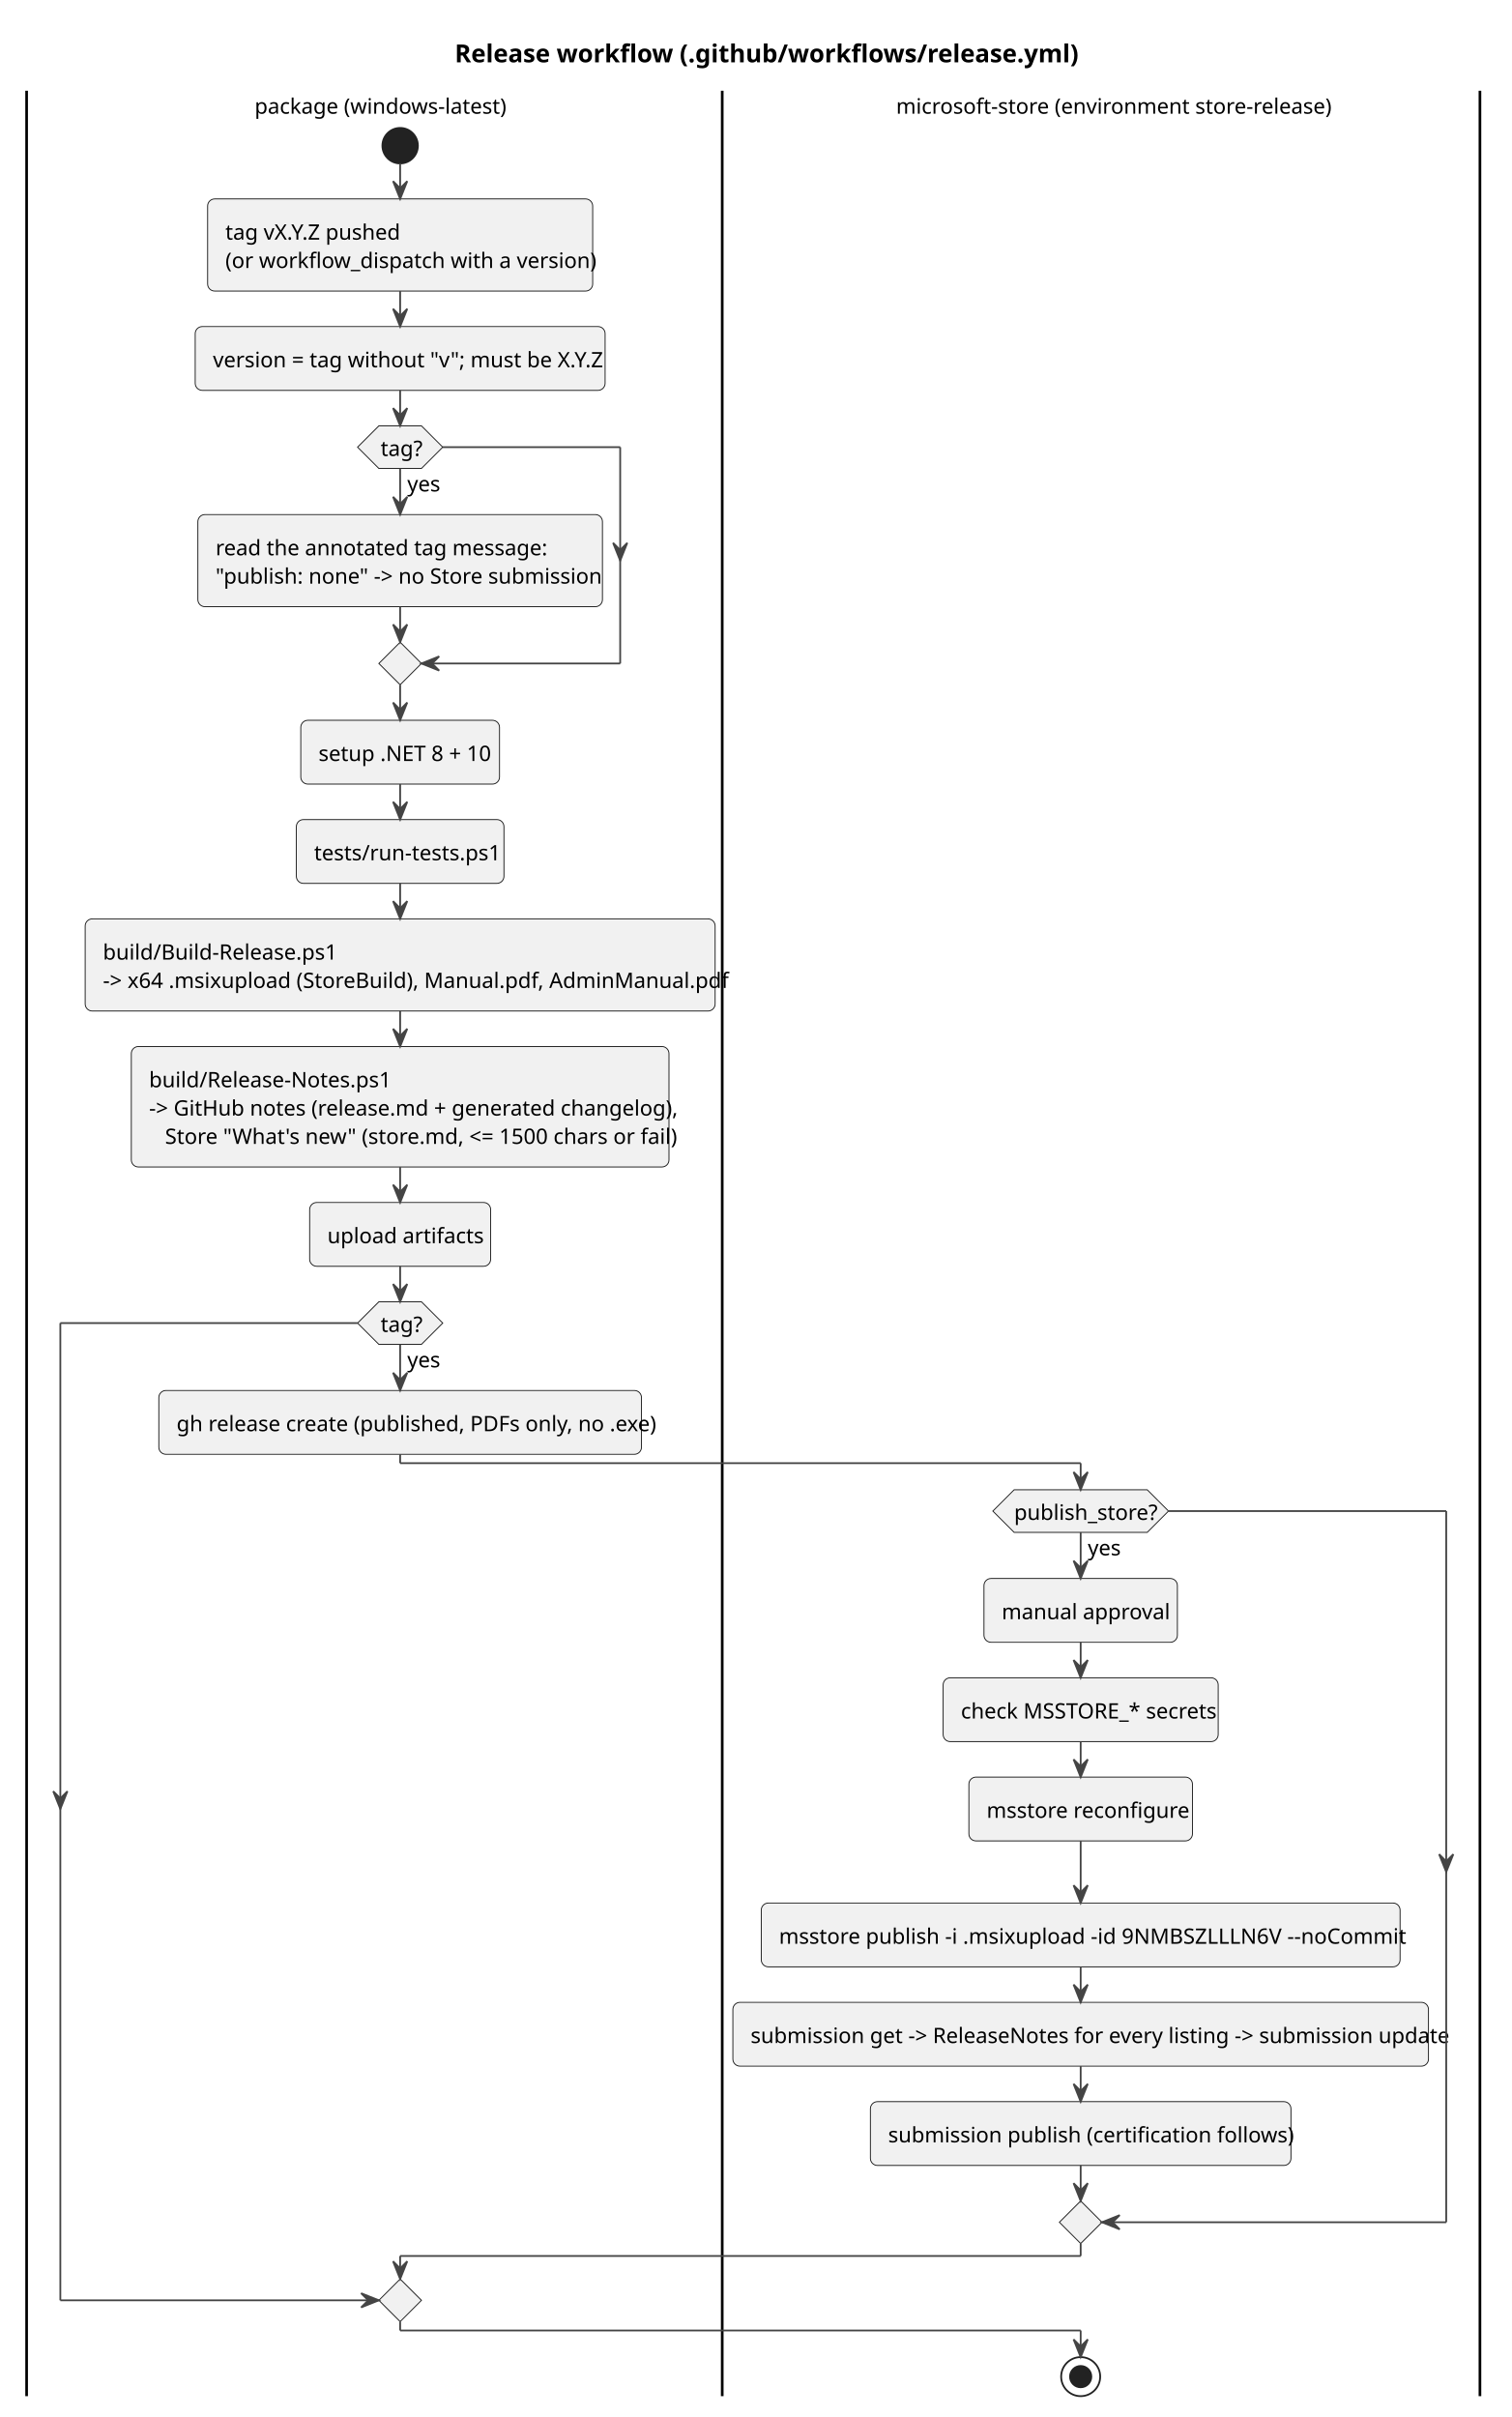
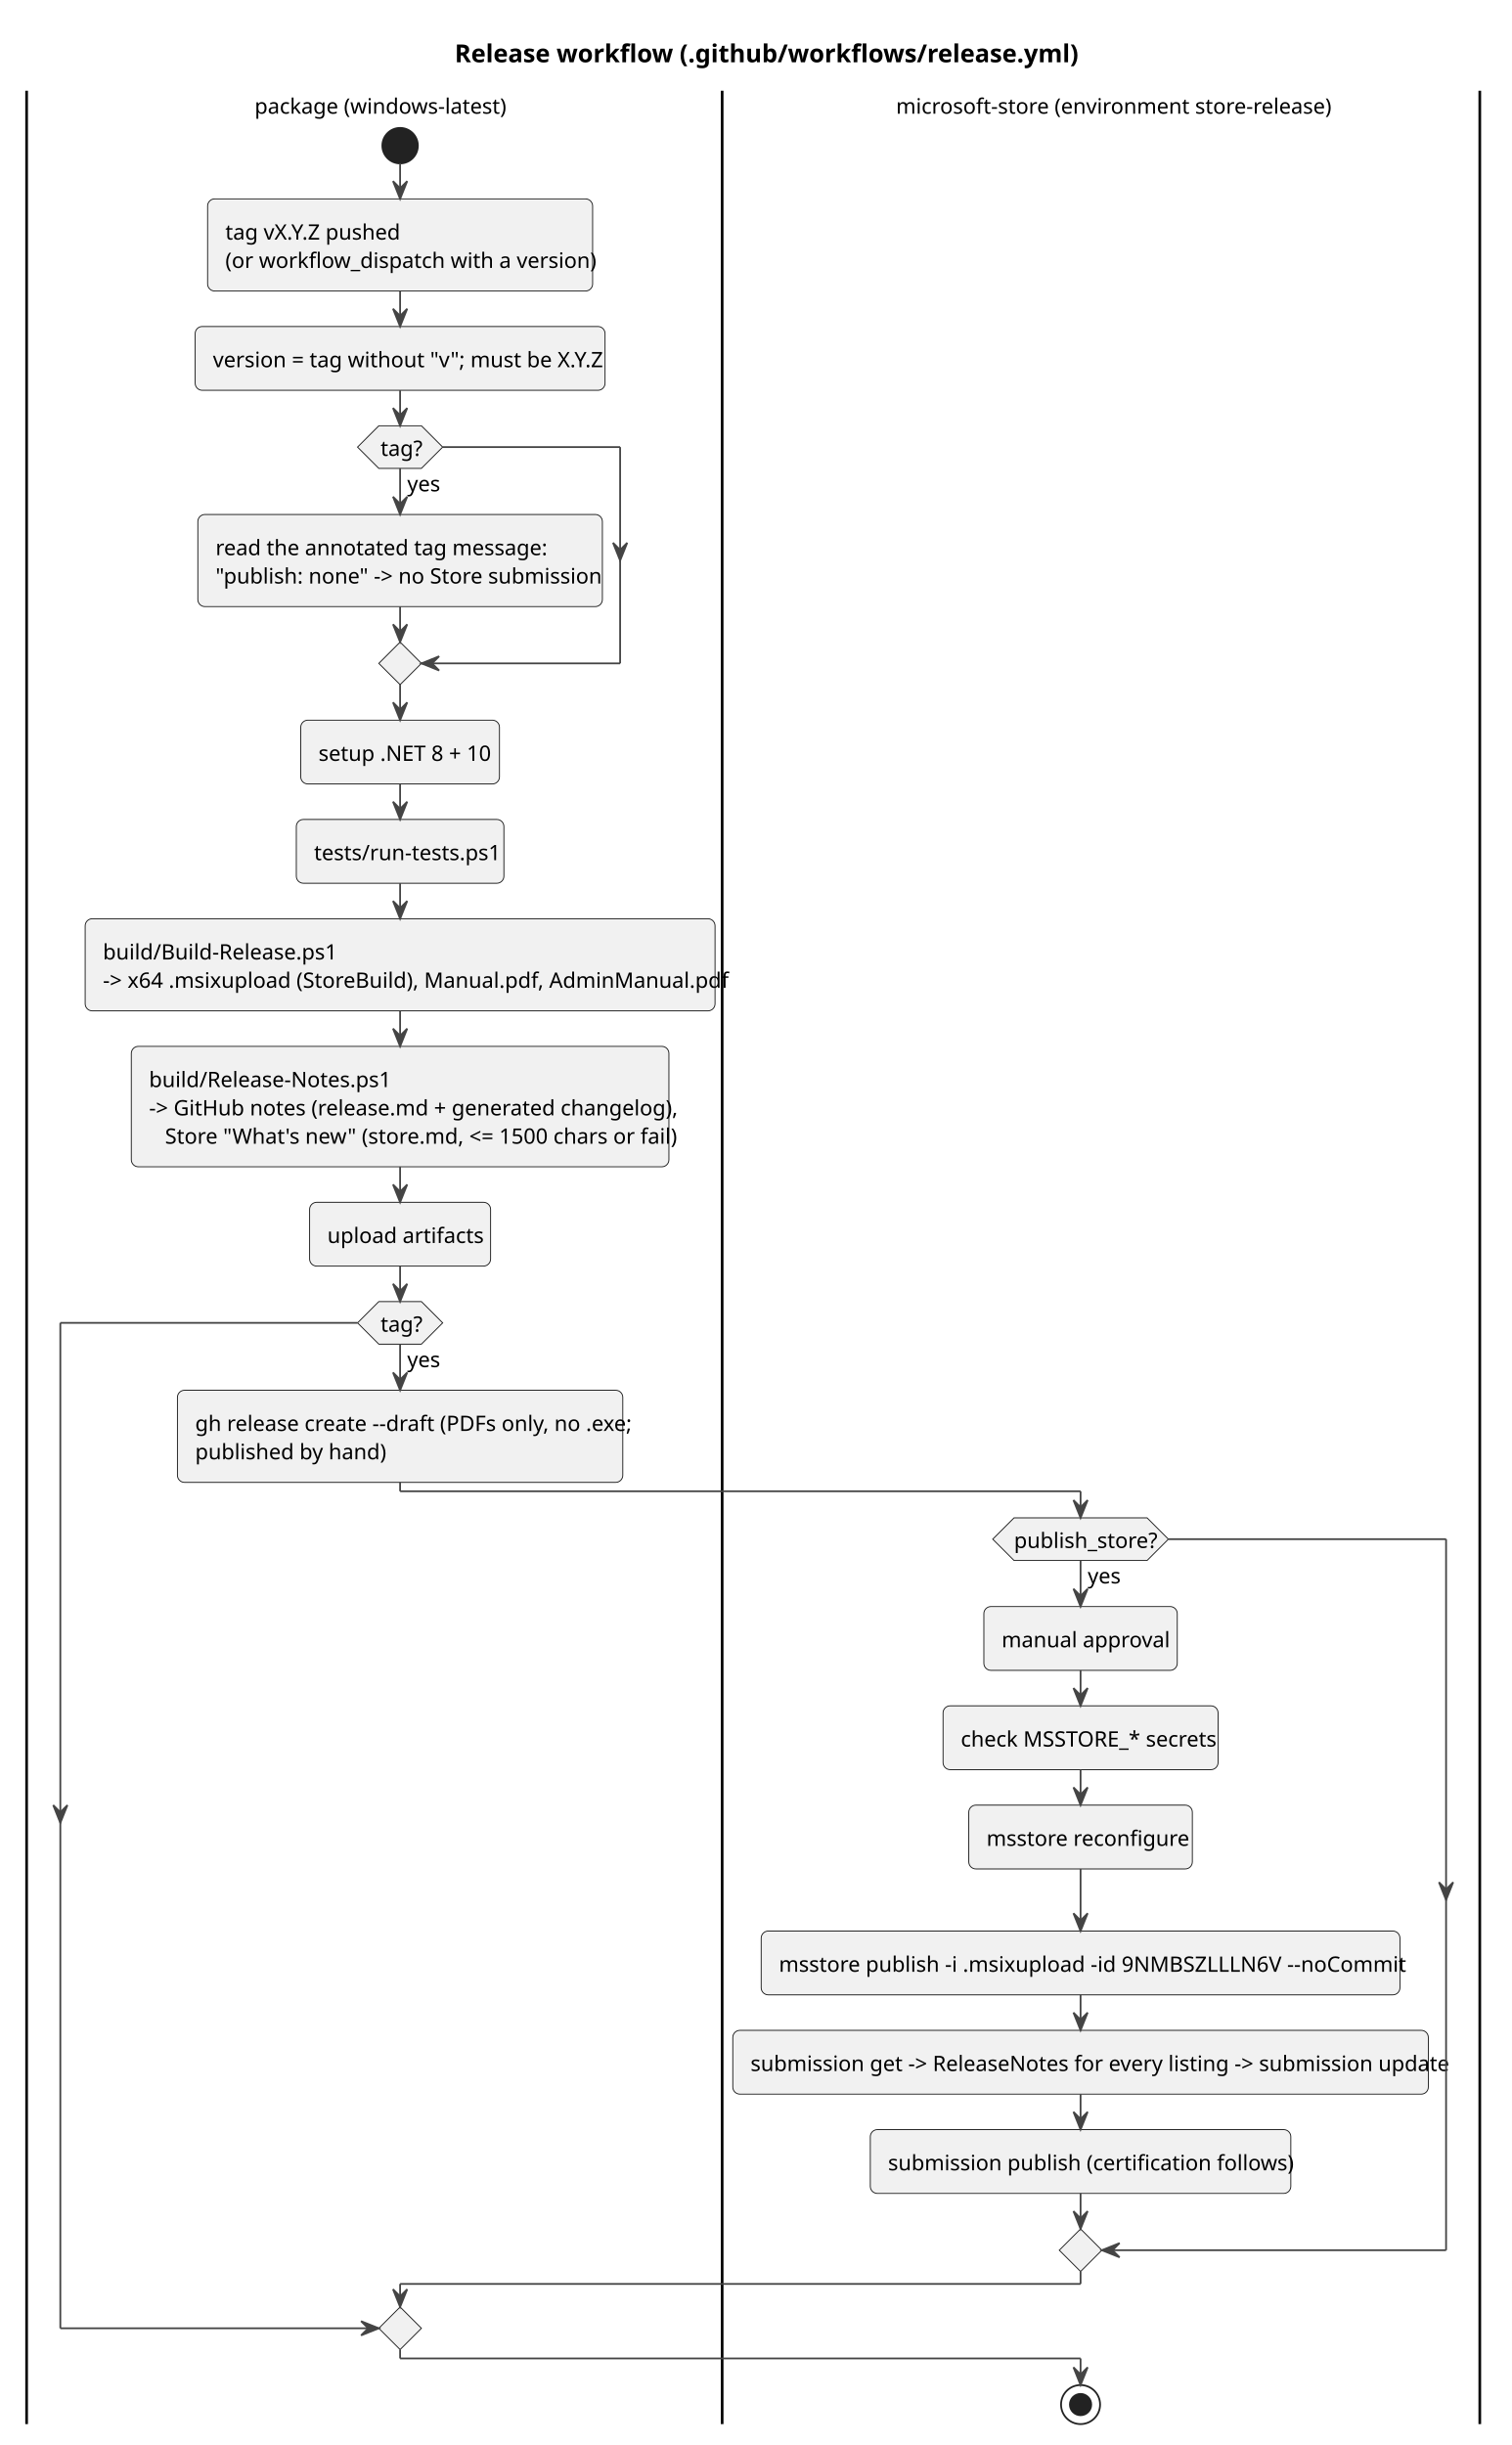
- <svg xmlns="http://www.w3.org/2000/svg" contentStyleType="text/css" height="1362px" preserveAspectRatio="none" style="width:852px;height:1362px;background:#FFFFFF;" version="1.1" viewBox="0 0 852 1362" width="852px" zoomAndPan="magnify">
+ <svg xmlns="http://www.w3.org/2000/svg" contentStyleType="text/css" height="1378px" preserveAspectRatio="none" style="width:852px;height:1378px;background:#FFFFFF;" version="1.1" viewBox="0 0 852 1378" width="852px" zoomAndPan="magnify">
  <defs />
  <g>
    <text fill="#000000" font-family="Segoe UI" font-size="14" font-weight="bold" lengthAdjust="spacing" textLength="337" x="256.25" y="35.107">Release workflow (.github/workflows/release.yml)</text>
    <rect fill="none" height="15.961" style="stroke:none;stroke-width:1.0;" width="819.5" x="15" y="51.133" />
    <ellipse cx="225.5" cy="82.094" fill="#222222" rx="10" ry="10" style="stroke:#222222;stroke-width:1.0;" />
    <rect fill="#F1F1F1" height="51.922" rx="4" ry="4" style="stroke:#181818;stroke-width:0.5;" width="217" x="117" y="112.094" />
    <text fill="#000000" font-family="Segoe UI" font-size="12" lengthAdjust="spacing" textLength="95" x="127" y="135.043">tag vX.Y.Z pushed</text>
    <text fill="#000000" font-family="Segoe UI" font-size="12" lengthAdjust="spacing" textLength="197" x="127" y="151.004">(or workflow_dispatch with a version)</text>
    <rect fill="#F1F1F1" height="35.961" rx="4" ry="4" style="stroke:#181818;stroke-width:0.5;" width="231" x="110" y="184.016" />
    <text fill="#000000" font-family="Segoe UI" font-size="12" lengthAdjust="spacing" textLength="211" x="120" y="206.965">version = tag without "v"; must be X.Y.Z</text>
    <rect fill="#F1F1F1" height="51.922" rx="4" ry="4" style="stroke:#181818;stroke-width:0.5;" width="228" x="111.5" y="289.957" />
    <text fill="#000000" font-family="Segoe UI" font-size="12" lengthAdjust="spacing" textLength="172" x="121.5" y="312.906">read the annotated tag message:</text>
    <text fill="#000000" font-family="Segoe UI" font-size="12" lengthAdjust="spacing" textLength="208" x="121.5" y="328.867">"publish: none" -&gt; no Store submission</text>
    <polygon fill="#F1F1F1" points="213.5,239.977,237.5,239.977,249.5,251.977,237.5,263.977,213.5,263.977,201.5,251.977,213.5,239.977" style="stroke:#181818;stroke-width:0.5;" />
    <text fill="#000000" font-family="Segoe UI" font-size="12" lengthAdjust="spacing" textLength="17" x="229.5" y="276.926">yes</text>
    <text fill="#000000" font-family="Segoe UI" font-size="12" lengthAdjust="spacing" textLength="22" x="214.5" y="256.945">tag?</text>
    <polygon fill="#F1F1F1" points="225.5,361.879,237.5,373.879,225.5,385.879,213.5,373.879,225.5,361.879" style="stroke:#181818;stroke-width:0.5;" />
    <rect fill="#F1F1F1" height="35.961" rx="4" ry="4" style="stroke:#181818;stroke-width:0.5;" width="112" x="169.5" y="405.879" />
    <text fill="#000000" font-family="Segoe UI" font-size="12" lengthAdjust="spacing" textLength="92" x="179.5" y="428.828">setup .NET 8 + 10</text>
    <rect fill="#F1F1F1" height="35.961" rx="4" ry="4" style="stroke:#181818;stroke-width:0.5;" width="117" x="167" y="461.84" />
    <text fill="#000000" font-family="Segoe UI" font-size="12" lengthAdjust="spacing" textLength="97" x="177" y="484.789">tests/run-tests.ps1</text>
    <rect fill="#F1F1F1" height="51.922" rx="4" ry="4" style="stroke:#181818;stroke-width:0.5;" width="355" x="48" y="517.801" />
    <text fill="#000000" font-family="Segoe UI" font-size="12" lengthAdjust="spacing" textLength="124" x="58" y="540.75">build/Build-Release.ps1</text>
    <text fill="#000000" font-family="Segoe UI" font-size="12" lengthAdjust="spacing" textLength="335" x="58" y="556.711">-&gt; x64 .msixupload (StoreBuild), Manual.pdf, AdminManual.pdf</text>
    <rect fill="#F1F1F1" height="67.883" rx="4" ry="4" style="stroke:#181818;stroke-width:0.5;" width="303" x="74" y="589.723" />
    <text fill="#000000" font-family="Segoe UI" font-size="12" lengthAdjust="spacing" textLength="128" x="84" y="612.672">build/Release-Notes.ps1</text>
    <text fill="#000000" font-family="Segoe UI" font-size="12" lengthAdjust="spacing" textLength="283" x="84" y="628.633">-&gt; GitHub notes (release.md + generated changelog),</text>
    <text fill="#000000" font-family="Segoe UI" font-size="12" lengthAdjust="spacing" textLength="272" x="93" y="644.594">Store "What's new" (store.md, &lt;= 1500 chars or fail)</text>
    <rect fill="#F1F1F1" height="35.961" rx="4" ry="4" style="stroke:#181818;stroke-width:0.5;" width="102" x="174.5" y="677.606" />
    <text fill="#000000" font-family="Segoe UI" font-size="12" lengthAdjust="spacing" textLength="82" x="184.5" y="700.555">upload artifacts</text>
-     <rect fill="#F1F1F1" height="35.961" rx="4" ry="4" style="stroke:#181818;stroke-width:0.5;" width="272" x="89.5" y="783.547" />
-     <text fill="#000000" font-family="Segoe UI" font-size="12" lengthAdjust="spacing" textLength="252" x="99.5" y="806.496">gh release create (published, PDFs only, no .exe)</text>
+     <rect fill="#F1F1F1" height="51.922" rx="4" ry="4" style="stroke:#181818;stroke-width:0.5;" width="251" x="100" y="783.547" />
+     <text fill="#000000" font-family="Segoe UI" font-size="12" lengthAdjust="spacing" textLength="231" x="110" y="806.496">gh release create --draft (PDFs only, no .exe;</text>
+     <text fill="#000000" font-family="Segoe UI" font-size="12" lengthAdjust="spacing" textLength="102" x="110" y="822.457">published by hand)</text>
    <polygon fill="#F1F1F1" points="213.5,733.566,237.5,733.566,249.5,745.566,237.5,757.566,213.5,757.566,201.5,745.566,213.5,733.566" style="stroke:#181818;stroke-width:0.5;" />
    <text fill="#000000" font-family="Segoe UI" font-size="12" lengthAdjust="spacing" textLength="17" x="229.5" y="770.516">yes</text>
    <text fill="#000000" font-family="Segoe UI" font-size="12" lengthAdjust="spacing" textLength="22" x="214.5" y="750.535">tag?</text>
-     <polygon fill="#F1F1F1" points="225.5,1284.254,237.5,1296.254,225.5,1308.254,213.5,1296.254,225.5,1284.254" style="stroke:#181818;stroke-width:0.5;" />
-     <line style="stroke:#000000;stroke-width:1.5;" x1="15" x2="15" y1="51.133" y2="1350.254" />
-     <rect fill="#F1F1F1" height="35.961" rx="4" ry="4" style="stroke:#181818;stroke-width:0.5;" width="109" x="554.5" y="889.488" />
-     <text fill="#000000" font-family="Segoe UI" font-size="12" lengthAdjust="spacing" textLength="89" x="564.5" y="912.438">manual approval</text>
-     <rect fill="#F1F1F1" height="35.961" rx="4" ry="4" style="stroke:#181818;stroke-width:0.5;" width="155" x="531.5" y="945.449" />
-     <text fill="#000000" font-family="Segoe UI" font-size="12" lengthAdjust="spacing" textLength="135" x="541.5" y="968.398">check MSSTORE_* secrets</text>
-     <rect fill="#F1F1F1" height="35.961" rx="4" ry="4" style="stroke:#181818;stroke-width:0.5;" width="126" x="546" y="1001.41" />
-     <text fill="#000000" font-family="Segoe UI" font-size="12" lengthAdjust="spacing" textLength="106" x="556" y="1024.359">msstore reconfigure</text>
-     <rect fill="#F1F1F1" height="35.961" rx="4" ry="4" style="stroke:#181818;stroke-width:0.5;" width="360" x="429" y="1072.371" />
-     <text fill="#000000" font-family="Segoe UI" font-size="12" lengthAdjust="spacing" textLength="340" x="439" y="1095.32">msstore publish -i .msixupload -id 9NMBSZLLLN6V --noCommit</text>
-     <rect fill="#F1F1F1" height="35.961" rx="4" ry="4" style="stroke:#181818;stroke-width:0.5;" width="392" x="413" y="1128.332" />
-     <text fill="#000000" font-family="Segoe UI" font-size="12" lengthAdjust="spacing" textLength="372" x="423" y="1151.281">submission get -&gt; ReleaseNotes for every listing -&gt; submission update</text>
-     <rect fill="#F1F1F1" height="35.961" rx="4" ry="4" style="stroke:#181818;stroke-width:0.5;" width="237" x="490.5" y="1184.293" />
-     <text fill="#000000" font-family="Segoe UI" font-size="12" lengthAdjust="spacing" textLength="217" x="500.5" y="1207.242">submission publish (certification follows)</text>
-     <polygon fill="#F1F1F1" points="571.5,839.508,646.5,839.508,658.5,851.508,646.5,863.508,571.5,863.508,559.5,851.508,571.5,839.508" style="stroke:#181818;stroke-width:0.5;" />
-     <text fill="#000000" font-family="Segoe UI" font-size="12" lengthAdjust="spacing" textLength="17" x="613" y="876.457">yes</text>
-     <text fill="#000000" font-family="Segoe UI" font-size="12" lengthAdjust="spacing" textLength="75" x="571.5" y="856.477">publish_store?</text>
-     <polygon fill="#F1F1F1" points="609,1240.254,621,1252.254,609,1264.254,597,1252.254,609,1240.254" style="stroke:#181818;stroke-width:0.5;" />
-     <ellipse cx="609" cy="1339.254" fill="none" rx="11" ry="11" style="stroke:#222222;stroke-width:1.0;" />
-     <ellipse cx="609" cy="1339.254" fill="#222222" rx="6" ry="6" style="stroke:#222222;stroke-width:1.0;" />
-     <line style="stroke:#000000;stroke-width:1.5;" x1="407" x2="407" y1="51.133" y2="1350.254" />
-     <line style="stroke:#000000;stroke-width:1.5;" x1="834" x2="834" y1="51.133" y2="1350.254" />
+     <polygon fill="#F1F1F1" points="225.5,1300.215,237.5,1312.215,225.5,1324.215,213.5,1312.215,225.5,1300.215" style="stroke:#181818;stroke-width:0.5;" />
+     <line style="stroke:#000000;stroke-width:1.5;" x1="15" x2="15" y1="51.133" y2="1366.215" />
+     <rect fill="#F1F1F1" height="35.961" rx="4" ry="4" style="stroke:#181818;stroke-width:0.5;" width="109" x="554.5" y="905.449" />
+     <text fill="#000000" font-family="Segoe UI" font-size="12" lengthAdjust="spacing" textLength="89" x="564.5" y="928.398">manual approval</text>
+     <rect fill="#F1F1F1" height="35.961" rx="4" ry="4" style="stroke:#181818;stroke-width:0.5;" width="155" x="531.5" y="961.41" />
+     <text fill="#000000" font-family="Segoe UI" font-size="12" lengthAdjust="spacing" textLength="135" x="541.5" y="984.359">check MSSTORE_* secrets</text>
+     <rect fill="#F1F1F1" height="35.961" rx="4" ry="4" style="stroke:#181818;stroke-width:0.5;" width="126" x="546" y="1017.371" />
+     <text fill="#000000" font-family="Segoe UI" font-size="12" lengthAdjust="spacing" textLength="106" x="556" y="1040.32">msstore reconfigure</text>
+     <rect fill="#F1F1F1" height="35.961" rx="4" ry="4" style="stroke:#181818;stroke-width:0.5;" width="360" x="429" y="1088.332" />
+     <text fill="#000000" font-family="Segoe UI" font-size="12" lengthAdjust="spacing" textLength="340" x="439" y="1111.281">msstore publish -i .msixupload -id 9NMBSZLLLN6V --noCommit</text>
+     <rect fill="#F1F1F1" height="35.961" rx="4" ry="4" style="stroke:#181818;stroke-width:0.5;" width="392" x="413" y="1144.293" />
+     <text fill="#000000" font-family="Segoe UI" font-size="12" lengthAdjust="spacing" textLength="372" x="423" y="1167.242">submission get -&gt; ReleaseNotes for every listing -&gt; submission update</text>
+     <rect fill="#F1F1F1" height="35.961" rx="4" ry="4" style="stroke:#181818;stroke-width:0.5;" width="237" x="490.5" y="1200.254" />
+     <text fill="#000000" font-family="Segoe UI" font-size="12" lengthAdjust="spacing" textLength="217" x="500.5" y="1223.203">submission publish (certification follows)</text>
+     <polygon fill="#F1F1F1" points="571.5,855.469,646.5,855.469,658.5,867.469,646.5,879.469,571.5,879.469,559.5,867.469,571.5,855.469" style="stroke:#181818;stroke-width:0.5;" />
+     <text fill="#000000" font-family="Segoe UI" font-size="12" lengthAdjust="spacing" textLength="17" x="613" y="892.418">yes</text>
+     <text fill="#000000" font-family="Segoe UI" font-size="12" lengthAdjust="spacing" textLength="75" x="571.5" y="872.438">publish_store?</text>
+     <polygon fill="#F1F1F1" points="609,1256.215,621,1268.215,609,1280.215,597,1268.215,609,1256.215" style="stroke:#181818;stroke-width:0.5;" />
+     <ellipse cx="609" cy="1355.215" fill="none" rx="11" ry="11" style="stroke:#222222;stroke-width:1.0;" />
+     <ellipse cx="609" cy="1355.215" fill="#222222" rx="6" ry="6" style="stroke:#222222;stroke-width:1.0;" />
+     <line style="stroke:#000000;stroke-width:1.5;" x1="407" x2="407" y1="51.133" y2="1366.215" />
+     <line style="stroke:#000000;stroke-width:1.5;" x1="834" x2="834" y1="51.133" y2="1366.215" />
    <line style="stroke:#444444;stroke-width:1.0;" x1="225.5" x2="225.5" y1="92.094" y2="112.094" />
    <polygon fill="#444444" points="221.5,102.094,225.5,112.094,229.5,102.094,225.5,106.094" style="stroke:#444444;stroke-width:1.0;" />
    <line style="stroke:#444444;stroke-width:1.0;" x1="225.5" x2="225.5" y1="164.016" y2="184.016" />
    <polygon fill="#444444" points="221.5,174.016,225.5,184.016,229.5,174.016,225.5,178.016" style="stroke:#444444;stroke-width:1.0;" />
    <line style="stroke:#444444;stroke-width:1.0;" x1="225.5" x2="225.5" y1="263.977" y2="289.957" />
    <polygon fill="#444444" points="221.5,279.957,225.5,289.957,229.5,279.957,225.5,283.957" style="stroke:#444444;stroke-width:1.0;" />
    <line style="stroke:#444444;stroke-width:1.0;" x1="249.5" x2="349.5" y1="251.977" y2="251.977" />
    <polygon fill="#444444" points="345.5,305.918,349.5,315.918,353.5,305.918,349.5,309.918" style="stroke:#444444;stroke-width:1.0;" />
    <line style="stroke:#444444;stroke-width:1.0;" x1="349.5" x2="349.5" y1="251.977" y2="373.879" />
    <line style="stroke:#444444;stroke-width:1.0;" x1="349.5" x2="237.5" y1="373.879" y2="373.879" />
    <polygon fill="#444444" points="247.5,369.879,237.5,373.879,247.5,377.879,243.5,373.879" style="stroke:#444444;stroke-width:1.0;" />
    <line style="stroke:#444444;stroke-width:1.0;" x1="225.5" x2="225.5" y1="341.879" y2="361.879" />
    <polygon fill="#444444" points="221.5,351.879,225.5,361.879,229.5,351.879,225.5,355.879" style="stroke:#444444;stroke-width:1.0;" />
    <line style="stroke:#444444;stroke-width:1.0;" x1="225.5" x2="225.5" y1="219.977" y2="239.977" />
    <polygon fill="#444444" points="221.5,229.977,225.5,239.977,229.5,229.977,225.5,233.977" style="stroke:#444444;stroke-width:1.0;" />
    <line style="stroke:#444444;stroke-width:1.0;" x1="225.5" x2="225.5" y1="385.879" y2="405.879" />
    <polygon fill="#444444" points="221.5,395.879,225.5,405.879,229.5,395.879,225.5,399.879" style="stroke:#444444;stroke-width:1.0;" />
    <line style="stroke:#444444;stroke-width:1.0;" x1="225.5" x2="225.5" y1="441.84" y2="461.84" />
    <polygon fill="#444444" points="221.5,451.84,225.5,461.84,229.5,451.84,225.5,455.84" style="stroke:#444444;stroke-width:1.0;" />
    <line style="stroke:#444444;stroke-width:1.0;" x1="225.5" x2="225.5" y1="497.801" y2="517.801" />
    <polygon fill="#444444" points="221.5,507.801,225.5,517.801,229.5,507.801,225.5,511.801" style="stroke:#444444;stroke-width:1.0;" />
    <line style="stroke:#444444;stroke-width:1.0;" x1="225.5" x2="225.5" y1="569.723" y2="589.723" />
    <polygon fill="#444444" points="221.5,579.723,225.5,589.723,229.5,579.723,225.5,583.723" style="stroke:#444444;stroke-width:1.0;" />
    <line style="stroke:#444444;stroke-width:1.0;" x1="225.5" x2="225.5" y1="657.606" y2="677.606" />
    <polygon fill="#444444" points="221.5,667.606,225.5,677.606,229.5,667.606,225.5,671.606" style="stroke:#444444;stroke-width:1.0;" />
    <line style="stroke:#444444;stroke-width:1.0;" x1="225.5" x2="225.5" y1="757.566" y2="783.547" />
    <polygon fill="#444444" points="221.5,773.547,225.5,783.547,229.5,773.547,225.5,777.547" style="stroke:#444444;stroke-width:1.0;" />
    <line style="stroke:#444444;stroke-width:1.0;" x1="201.5" x2="34" y1="745.566" y2="745.566" />
-     <polygon fill="#444444" points="30,1009.391,34,1019.391,38,1009.391,34,1013.391" style="stroke:#444444;stroke-width:1.0;" />
-     <line style="stroke:#444444;stroke-width:1.0;" x1="34" x2="34" y1="745.566" y2="1296.254" />
-     <line style="stroke:#444444;stroke-width:1.0;" x1="34" x2="213.5" y1="1296.254" y2="1296.254" />
-     <polygon fill="#444444" points="203.5,1292.254,213.5,1296.254,203.5,1300.254,207.5,1296.254" style="stroke:#444444;stroke-width:1.0;" />
+     <polygon fill="#444444" points="30,1017.371,34,1027.371,38,1017.371,34,1021.371" style="stroke:#444444;stroke-width:1.0;" />
+     <line style="stroke:#444444;stroke-width:1.0;" x1="34" x2="34" y1="745.566" y2="1312.215" />
+     <line style="stroke:#444444;stroke-width:1.0;" x1="34" x2="213.5" y1="1312.215" y2="1312.215" />
+     <polygon fill="#444444" points="203.5,1308.215,213.5,1312.215,203.5,1316.215,207.5,1312.215" style="stroke:#444444;stroke-width:1.0;" />
    <line style="stroke:#444444;stroke-width:1.0;" x1="225.5" x2="225.5" y1="713.566" y2="733.566" />
    <polygon fill="#444444" points="221.5,723.566,225.5,733.566,229.5,723.566,225.5,727.566" style="stroke:#444444;stroke-width:1.0;" />
-     <line style="stroke:#444444;stroke-width:1.0;" x1="609" x2="609" y1="925.449" y2="945.449" />
-     <polygon fill="#444444" points="605,935.449,609,945.449,613,935.449,609,939.449" style="stroke:#444444;stroke-width:1.0;" />
-     <line style="stroke:#444444;stroke-width:1.0;" x1="609" x2="609" y1="981.41" y2="1001.41" />
-     <polygon fill="#444444" points="605,991.41,609,1001.41,613,991.41,609,995.41" style="stroke:#444444;stroke-width:1.0;" />
-     <line style="stroke:#444444;stroke-width:1.0;" x1="609" x2="609" y1="1037.371" y2="1072.371" />
-     <polygon fill="#444444" points="605,1062.371,609,1072.371,613,1062.371,609,1066.371" style="stroke:#444444;stroke-width:1.0;" />
-     <line style="stroke:#444444;stroke-width:1.0;" x1="609" x2="609" y1="1108.332" y2="1128.332" />
-     <polygon fill="#444444" points="605,1118.332,609,1128.332,613,1118.332,609,1122.332" style="stroke:#444444;stroke-width:1.0;" />
-     <line style="stroke:#444444;stroke-width:1.0;" x1="609" x2="609" y1="1164.293" y2="1184.293" />
-     <polygon fill="#444444" points="605,1174.293,609,1184.293,613,1174.293,609,1178.293" style="stroke:#444444;stroke-width:1.0;" />
-     <line style="stroke:#444444;stroke-width:1.0;" x1="609" x2="609" y1="863.508" y2="889.488" />
-     <polygon fill="#444444" points="605,879.488,609,889.488,613,879.488,609,883.488" style="stroke:#444444;stroke-width:1.0;" />
-     <line style="stroke:#444444;stroke-width:1.0;" x1="658.5" x2="815" y1="851.508" y2="851.508" />
-     <polygon fill="#444444" points="811,1044.871,815,1054.871,819,1044.871,815,1048.871" style="stroke:#444444;stroke-width:1.0;" />
-     <line style="stroke:#444444;stroke-width:1.0;" x1="815" x2="815" y1="851.508" y2="1252.254" />
-     <line style="stroke:#444444;stroke-width:1.0;" x1="815" x2="621" y1="1252.254" y2="1252.254" />
-     <polygon fill="#444444" points="631,1248.254,621,1252.254,631,1256.254,627,1252.254" style="stroke:#444444;stroke-width:1.0;" />
-     <line style="stroke:#444444;stroke-width:1.0;" x1="609" x2="609" y1="1220.254" y2="1240.254" />
-     <polygon fill="#444444" points="605,1230.254,609,1240.254,613,1230.254,609,1234.254" style="stroke:#444444;stroke-width:1.0;" />
-     <line style="stroke:#444444;stroke-width:1.0;" x1="225.5" x2="225.5" y1="819.508" y2="824.508" />
-     <line style="stroke:#444444;stroke-width:1.0;" x1="225.5" x2="609" y1="824.508" y2="824.508" />
-     <line style="stroke:#444444;stroke-width:1.0;" x1="609" x2="609" y1="824.508" y2="839.508" />
-     <polygon fill="#444444" points="605,829.508,609,839.508,613,829.508,609,833.508" style="stroke:#444444;stroke-width:1.0;" />
-     <line style="stroke:#444444;stroke-width:1.0;" x1="609" x2="609" y1="1264.254" y2="1271.264" />
-     <line style="stroke:#444444;stroke-width:1.0;" x1="609" x2="225.5" y1="1271.264" y2="1271.264" />
-     <line style="stroke:#444444;stroke-width:1.0;" x1="225.5" x2="225.5" y1="1271.264" y2="1284.254" />
-     <polygon fill="#444444" points="221.5,1274.254,225.5,1284.254,229.5,1274.254,225.5,1278.254" style="stroke:#444444;stroke-width:1.0;" />
-     <line style="stroke:#444444;stroke-width:1.0;" x1="225.5" x2="225.5" y1="1308.254" y2="1313.254" />
-     <line style="stroke:#444444;stroke-width:1.0;" x1="225.5" x2="609" y1="1313.254" y2="1313.254" />
-     <line style="stroke:#444444;stroke-width:1.0;" x1="609" x2="609" y1="1313.254" y2="1328.254" />
-     <polygon fill="#444444" points="605,1318.254,609,1328.254,613,1318.254,609,1322.254" style="stroke:#444444;stroke-width:1.0;" />
+     <line style="stroke:#444444;stroke-width:1.0;" x1="609" x2="609" y1="941.41" y2="961.41" />
+     <polygon fill="#444444" points="605,951.41,609,961.41,613,951.41,609,955.41" style="stroke:#444444;stroke-width:1.0;" />
+     <line style="stroke:#444444;stroke-width:1.0;" x1="609" x2="609" y1="997.371" y2="1017.371" />
+     <polygon fill="#444444" points="605,1007.371,609,1017.371,613,1007.371,609,1011.371" style="stroke:#444444;stroke-width:1.0;" />
+     <line style="stroke:#444444;stroke-width:1.0;" x1="609" x2="609" y1="1053.332" y2="1088.332" />
+     <polygon fill="#444444" points="605,1078.332,609,1088.332,613,1078.332,609,1082.332" style="stroke:#444444;stroke-width:1.0;" />
+     <line style="stroke:#444444;stroke-width:1.0;" x1="609" x2="609" y1="1124.293" y2="1144.293" />
+     <polygon fill="#444444" points="605,1134.293,609,1144.293,613,1134.293,609,1138.293" style="stroke:#444444;stroke-width:1.0;" />
+     <line style="stroke:#444444;stroke-width:1.0;" x1="609" x2="609" y1="1180.254" y2="1200.254" />
+     <polygon fill="#444444" points="605,1190.254,609,1200.254,613,1190.254,609,1194.254" style="stroke:#444444;stroke-width:1.0;" />
+     <line style="stroke:#444444;stroke-width:1.0;" x1="609" x2="609" y1="879.469" y2="905.449" />
+     <polygon fill="#444444" points="605,895.449,609,905.449,613,895.449,609,899.449" style="stroke:#444444;stroke-width:1.0;" />
+     <line style="stroke:#444444;stroke-width:1.0;" x1="658.5" x2="815" y1="867.469" y2="867.469" />
+     <polygon fill="#444444" points="811,1060.832,815,1070.832,819,1060.832,815,1064.832" style="stroke:#444444;stroke-width:1.0;" />
+     <line style="stroke:#444444;stroke-width:1.0;" x1="815" x2="815" y1="867.469" y2="1268.215" />
+     <line style="stroke:#444444;stroke-width:1.0;" x1="815" x2="621" y1="1268.215" y2="1268.215" />
+     <polygon fill="#444444" points="631,1264.215,621,1268.215,631,1272.215,627,1268.215" style="stroke:#444444;stroke-width:1.0;" />
+     <line style="stroke:#444444;stroke-width:1.0;" x1="609" x2="609" y1="1236.215" y2="1256.215" />
+     <polygon fill="#444444" points="605,1246.215,609,1256.215,613,1246.215,609,1250.215" style="stroke:#444444;stroke-width:1.0;" />
+     <line style="stroke:#444444;stroke-width:1.0;" x1="225.5" x2="225.5" y1="835.469" y2="840.469" />
+     <line style="stroke:#444444;stroke-width:1.0;" x1="225.5" x2="609" y1="840.469" y2="840.469" />
+     <line style="stroke:#444444;stroke-width:1.0;" x1="609" x2="609" y1="840.469" y2="855.469" />
+     <polygon fill="#444444" points="605,845.469,609,855.469,613,845.469,609,849.469" style="stroke:#444444;stroke-width:1.0;" />
+     <line style="stroke:#444444;stroke-width:1.0;" x1="609" x2="609" y1="1280.215" y2="1287.225" />
+     <line style="stroke:#444444;stroke-width:1.0;" x1="609" x2="225.5" y1="1287.225" y2="1287.225" />
+     <line style="stroke:#444444;stroke-width:1.0;" x1="225.5" x2="225.5" y1="1287.225" y2="1300.215" />
+     <polygon fill="#444444" points="221.5,1290.215,225.5,1300.215,229.5,1290.215,225.5,1294.215" style="stroke:#444444;stroke-width:1.0;" />
+     <line style="stroke:#444444;stroke-width:1.0;" x1="225.5" x2="225.5" y1="1324.215" y2="1329.215" />
+     <line style="stroke:#444444;stroke-width:1.0;" x1="225.5" x2="609" y1="1329.215" y2="1329.215" />
+     <line style="stroke:#444444;stroke-width:1.0;" x1="609" x2="609" y1="1329.215" y2="1344.215" />
+     <polygon fill="#444444" points="605,1334.215,609,1344.215,613,1334.215,609,1338.215" style="stroke:#444444;stroke-width:1.0;" />
    <text fill="#000000" font-family="Segoe UI" font-size="12" lengthAdjust="spacing" textLength="135" x="143.5" y="64.082">package (windows-latest)</text>
    <text fill="#000000" font-family="Segoe UI" font-size="12" lengthAdjust="spacing" textLength="231" x="505" y="64.082">microsoft-store (environment store-release)</text>
  </g>
</svg>
